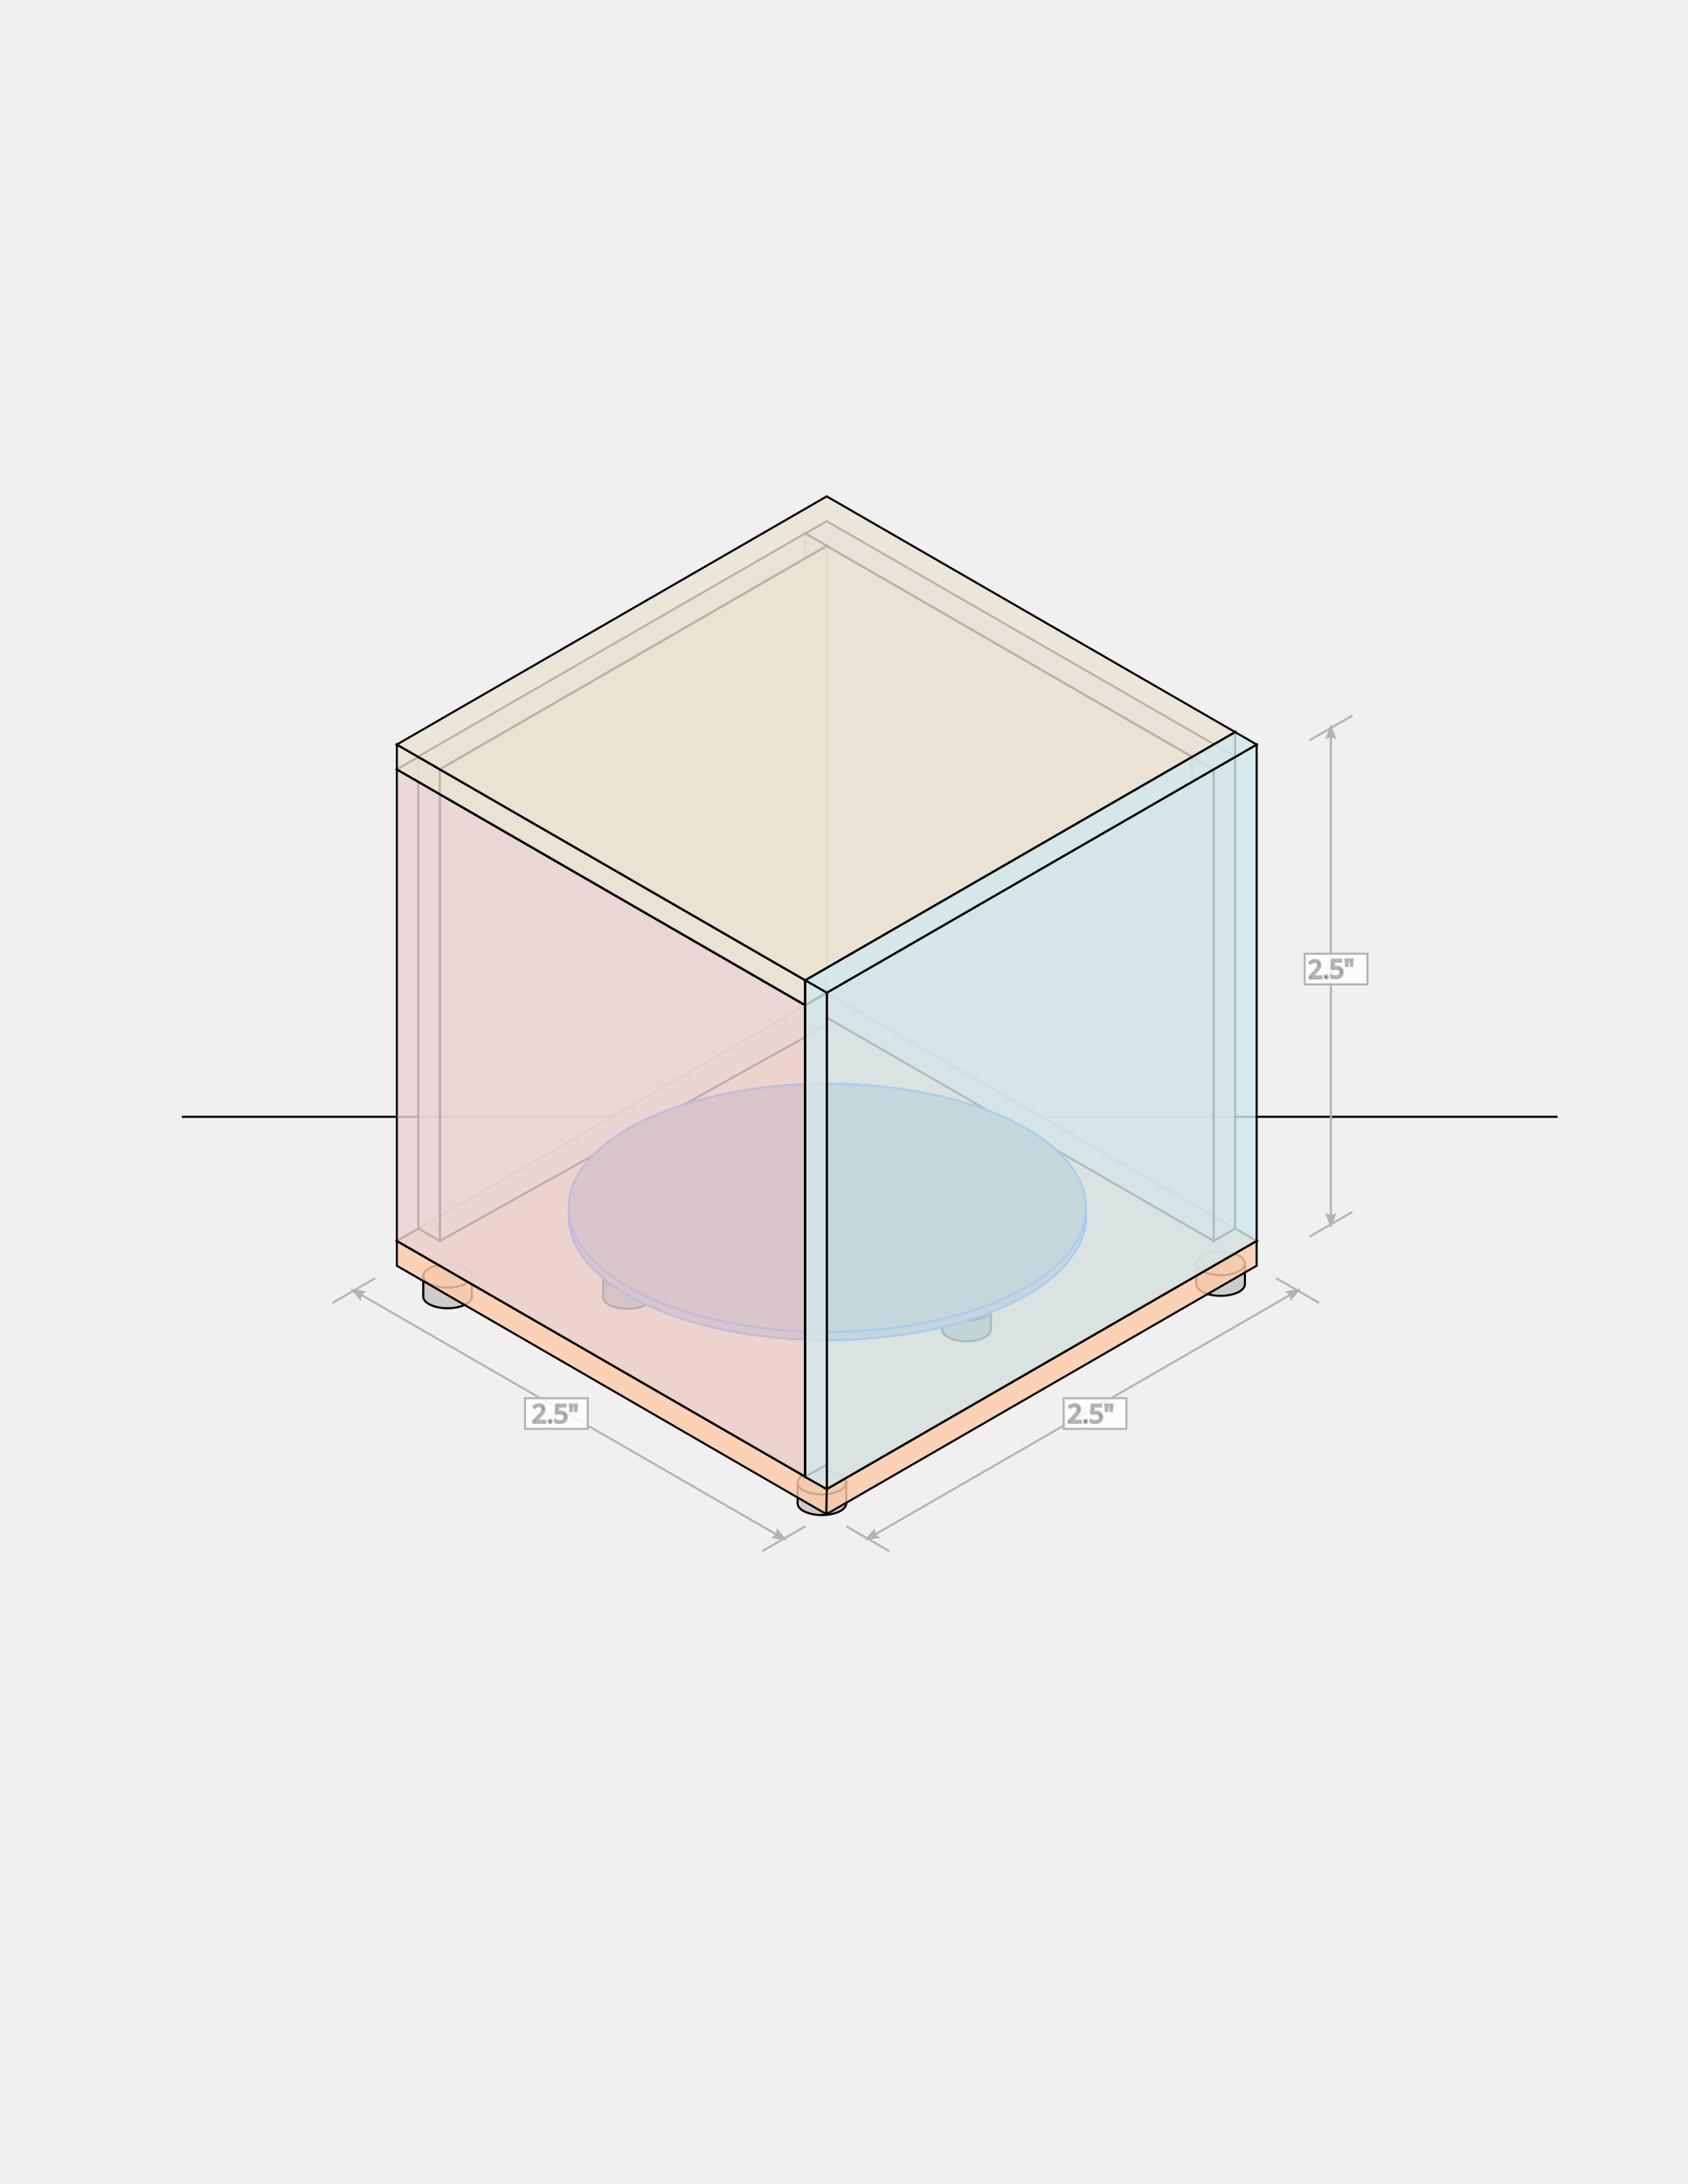
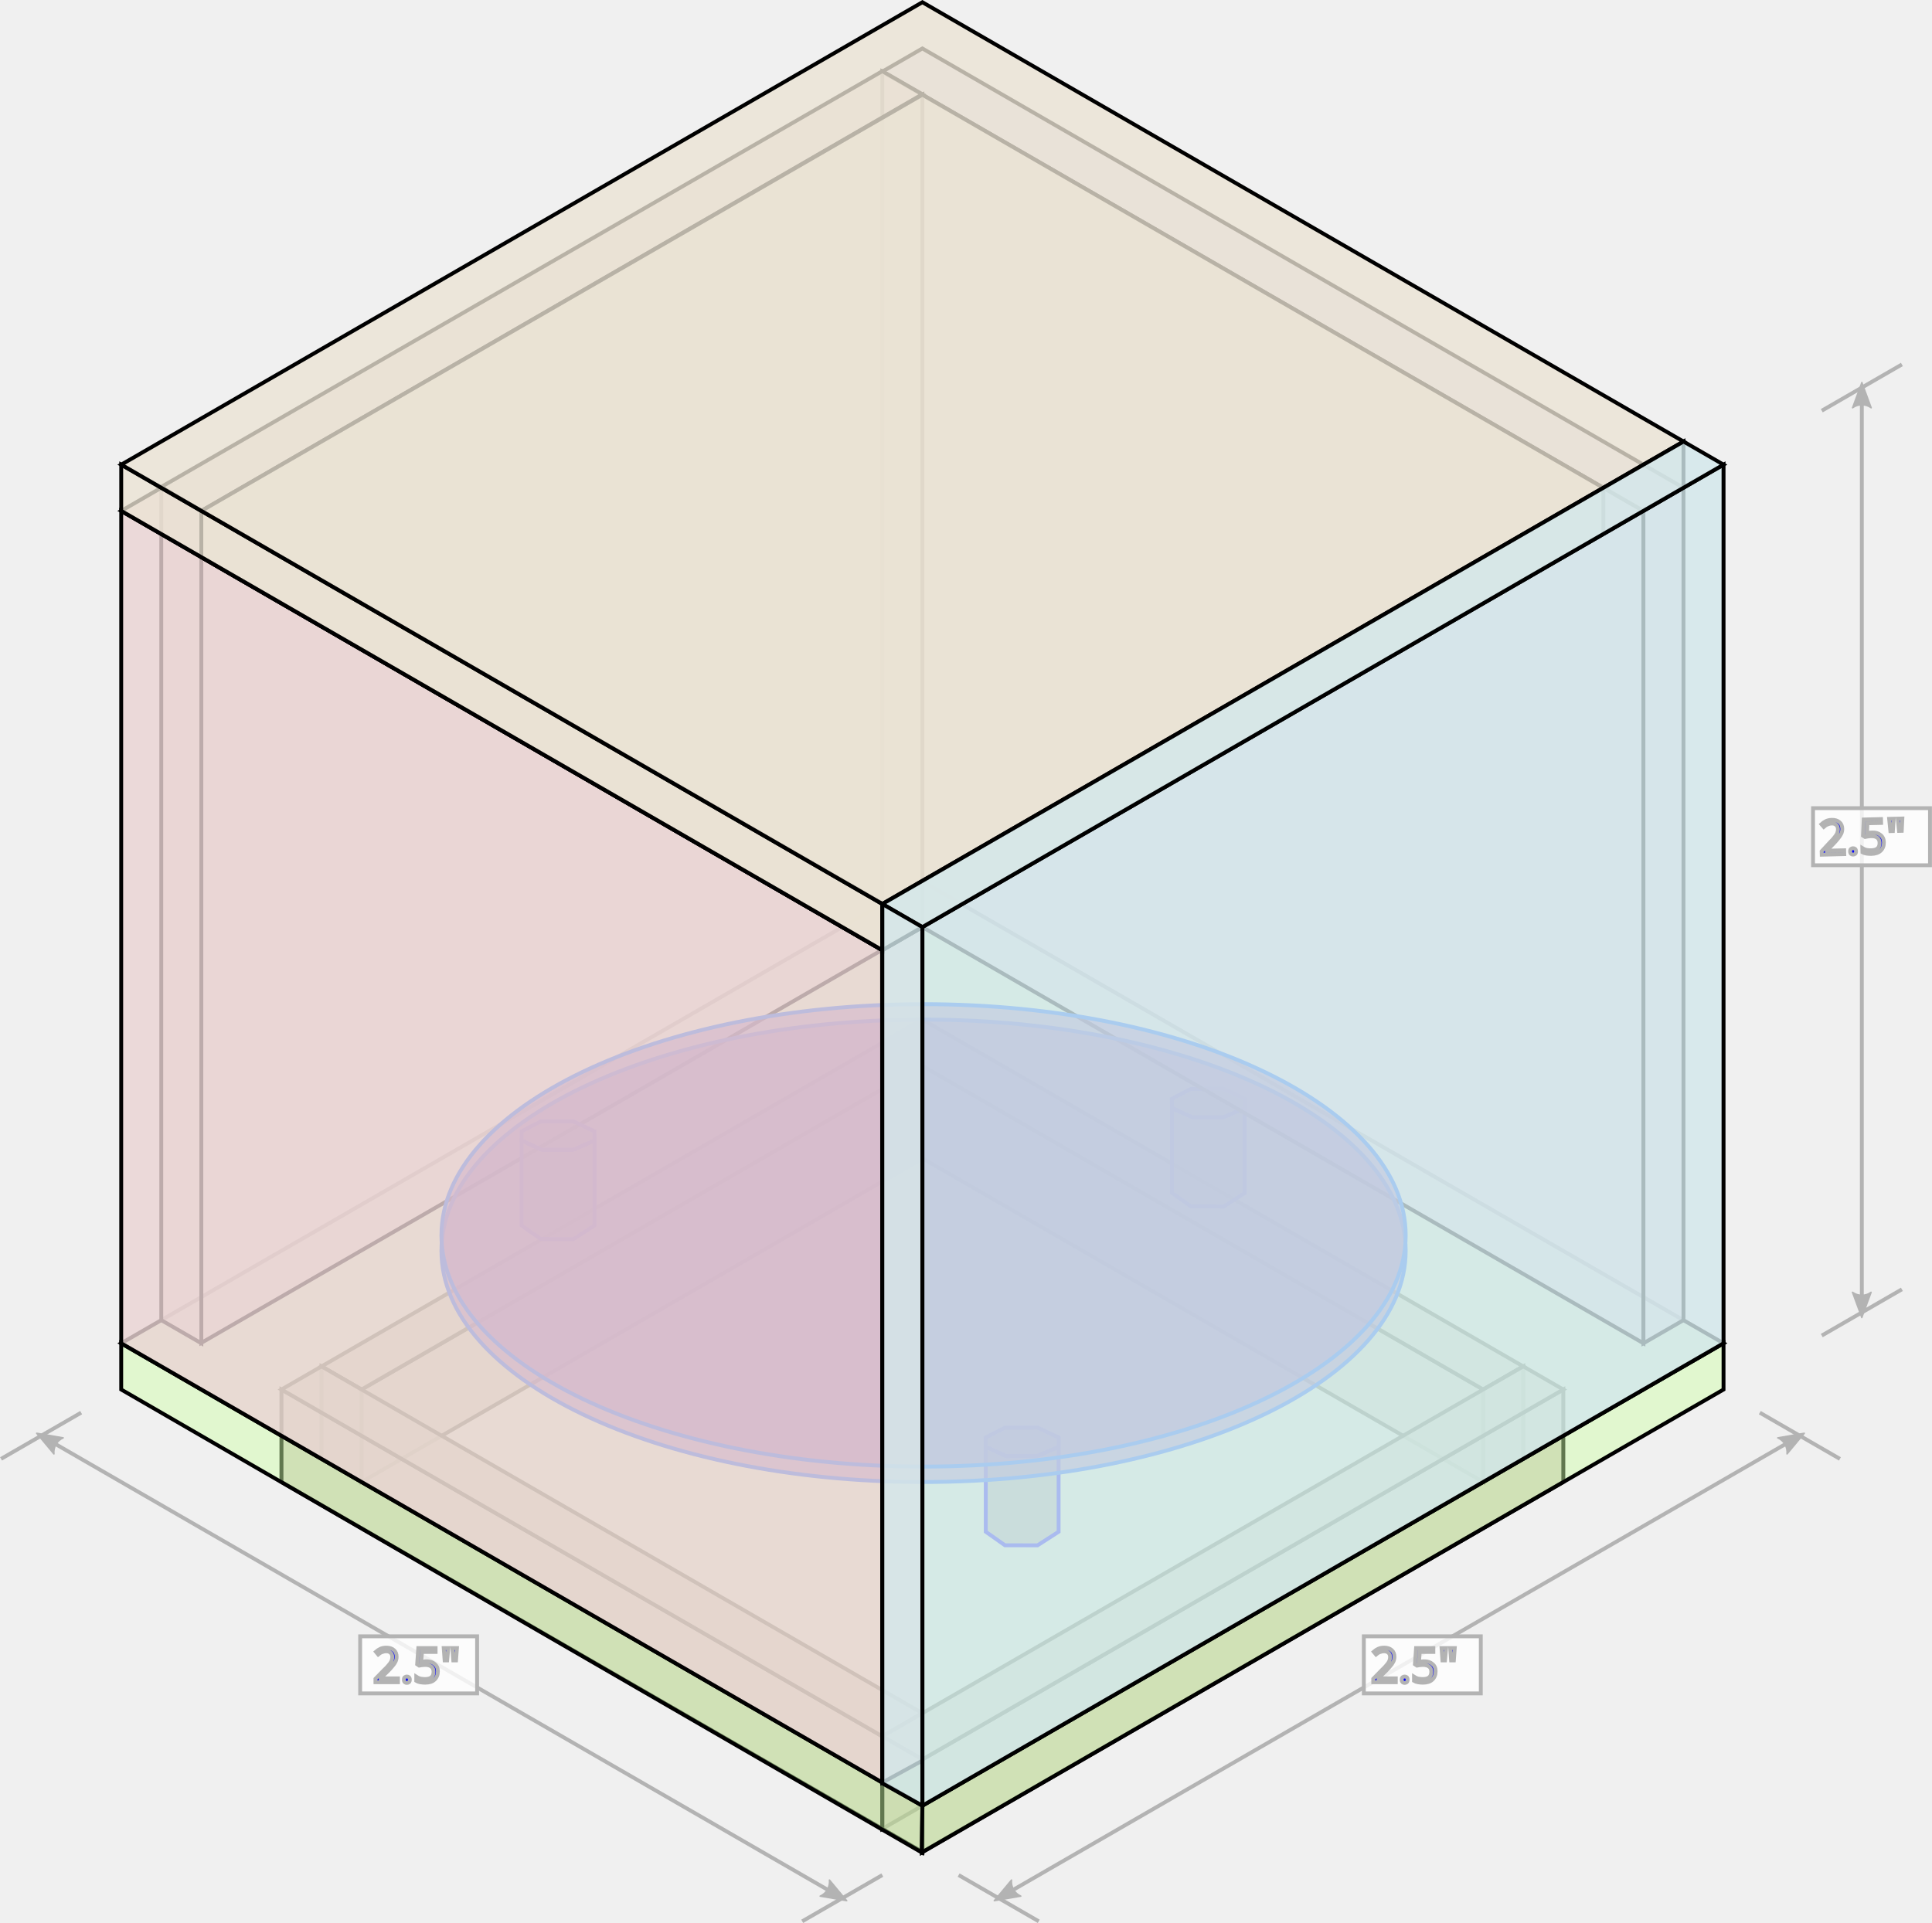
- <svg xmlns="http://www.w3.org/2000/svg" width="8.5in" height="11in" viewBox="0 0 215.9 279.4" version="1.1" id="svg5">
+ <svg xmlns="http://www.w3.org/2000/svg" width="5.221in" height="5.198in" viewBox="0 0 132.604 132.03" version="1.1" id="svg5">
  <defs id="defs2">
-     <marker style="overflow:visible;" id="Arrow2Mend" refX="0.0" refY="0.0" orient="auto">
-       <path transform="scale(0.6) rotate(180) translate(0,0)" d="M 8.719,4.034 L -2.207,0.016 L 8.719,-4.002 C 6.973,-1.63 6.983,1.616 8.719,4.034 z " style="stroke:context-stroke;fill-rule:evenodd;fill:context-stroke;stroke-width:0.625;stroke-linejoin:round;" id="path4198" />
+     <marker style="overflow:visible" id="Arrow2Mend" refX="0" refY="0" orient="auto">
+       <path transform="scale(-0.6)" d="M 8.719,4.034 -2.207,0.016 8.719,-4.002 c -1.745,2.372 -1.735,5.617 -6e-7,8.035 z" style="fill:context-stroke;fill-rule:evenodd;stroke:context-stroke;stroke-width:0.625;stroke-linejoin:round" id="path4198" />
    </marker>
-     <marker style="overflow:visible" id="Arrow2Mstart" refX="0.0" refY="0.0" orient="auto">
-       <path transform="scale(0.6) translate(0,0)" d="M 8.719,4.034 L -2.207,0.016 L 8.719,-4.002 C 6.973,-1.63 6.983,1.616 8.719,4.034 z " style="stroke:context-stroke;fill-rule:evenodd;fill:context-stroke;stroke-width:0.625;stroke-linejoin:round" id="path4195" />
+     <marker style="overflow:visible" id="Arrow2Mstart" refX="0" refY="0" orient="auto">
+       <path transform="scale(0.6)" d="M 8.719,4.034 -2.207,0.016 8.719,-4.002 c -1.745,2.372 -1.735,5.617 -6e-7,8.035 z" style="fill:context-stroke;fill-rule:evenodd;stroke:context-stroke;stroke-width:0.625;stroke-linejoin:round" id="path4195" />
    </marker>
-     <marker style="overflow:visible" id="Arrow2Lstart" refX="0.0" refY="0.0" orient="auto">
-       <path transform="scale(1.1) translate(1,0)" d="M 8.719,4.034 L -2.207,0.016 L 8.719,-4.002 C 6.973,-1.63 6.983,1.616 8.719,4.034 z " style="stroke:context-stroke;fill-rule:evenodd;fill:context-stroke;stroke-width:0.625;stroke-linejoin:round" id="path4189" />
+     <marker style="overflow:visible" id="Arrow2Lstart" refX="0" refY="0" orient="auto">
+       <path transform="matrix(1.1,0,0,1.1,1.1,0)" d="M 8.719,4.034 -2.207,0.016 8.719,-4.002 c -1.745,2.372 -1.735,5.617 -6e-7,8.035 z" style="fill:context-stroke;fill-rule:evenodd;stroke:context-stroke;stroke-width:0.625;stroke-linejoin:round" id="path4189" />
    </marker>
-     <marker style="overflow:visible;" id="Arrow1Lend" refX="0.0" refY="0.0" orient="auto">
-       <path transform="scale(0.8) rotate(180) translate(12.5,0)" style="fill-rule:evenodd;fill:context-stroke;stroke:context-stroke;stroke-width:1.0pt;" d="M 0.0,0.0 L 5.0,-5.0 L -12.5,0.0 L 5.0,5.0 L 0.0,0.0 z " id="path4174" />
+     <marker style="overflow:visible" id="Arrow1Lend" refX="0" refY="0" orient="auto">
+       <path transform="matrix(-0.8,0,0,-0.8,-10,0)" style="fill:context-stroke;fill-rule:evenodd;stroke:context-stroke;stroke-width:1pt" d="M 0,0 5,-5 -12.5,0 5,5 Z" id="path4174" />
    </marker>
    <marker style="overflow:visible" id="Arrow2Mstart-3" refX="0" refY="0" orient="auto">
      <path transform="scale(0.6)" d="M 8.719,4.034 -2.207,0.016 8.719,-4.002 c -1.745,2.372 -1.735,5.617 -6e-7,8.035 z" style="fill:context-stroke;fill-rule:evenodd;stroke:context-stroke;stroke-width:0.625;stroke-linejoin:round" id="path4195-7" />
    </marker>
    <marker style="overflow:visible" id="Arrow2Mend-5" refX="0" refY="0" orient="auto">
      <path transform="scale(-0.6)" d="M 8.719,4.034 -2.207,0.016 8.719,-4.002 c -1.745,2.372 -1.735,5.617 -6e-7,8.035 z" style="fill:context-stroke;fill-rule:evenodd;stroke:context-stroke;stroke-width:0.625;stroke-linejoin:round" id="path4198-9" />
    </marker>
    <marker style="overflow:visible" id="Arrow2Mstart-4" refX="0" refY="0" orient="auto">
      <path transform="scale(0.6)" d="M 8.719,4.034 -2.207,0.016 8.719,-4.002 c -1.745,2.372 -1.735,5.617 -6e-7,8.035 z" style="fill:context-stroke;fill-rule:evenodd;stroke:context-stroke;stroke-width:0.625;stroke-linejoin:round" id="path4195-76" />
    </marker>
    <marker style="overflow:visible" id="Arrow2Mend-56" refX="0" refY="0" orient="auto">
      <path transform="scale(-0.6)" d="M 8.719,4.034 -2.207,0.016 8.719,-4.002 c -1.745,2.372 -1.735,5.617 -6e-7,8.035 z" style="fill:context-stroke;fill-rule:evenodd;stroke:context-stroke;stroke-width:0.625;stroke-linejoin:round" id="path4198-93" />
    </marker>
    <marker style="overflow:visible" id="Arrow2Mstart-4-4" refX="0" refY="0" orient="auto">
      <path transform="scale(0.6)" d="M 8.719,4.034 -2.207,0.016 8.719,-4.002 c -1.745,2.372 -1.735,5.617 -6e-7,8.035 z" style="fill:context-stroke;fill-rule:evenodd;stroke:context-stroke;stroke-width:0.625;stroke-linejoin:round" id="path4195-76-4" />
    </marker>
    <marker style="overflow:visible" id="Arrow2Mend-56-3" refX="0" refY="0" orient="auto">
      <path transform="scale(-0.6)" d="M 8.719,4.034 -2.207,0.016 8.719,-4.002 c -1.745,2.372 -1.735,5.617 -6e-7,8.035 z" style="fill:context-stroke;fill-rule:evenodd;stroke:context-stroke;stroke-width:0.625;stroke-linejoin:round" id="path4198-93-0" />
    </marker>
  </defs>
-   <g id="layer1">
-     <g id="g2491-3-6-9" transform="translate(16.16136,-15.03586)" style="fill:#cccccc">
-       <ellipse style="fill:#cccccc;fill-opacity:1;stroke:#000000;stroke-width:0.265;stroke-opacity:1" id="path1962-9-6-1-2" cx="139.97" cy="179.318" rx="3.11" ry="1.498" />
-       <path style="fill:#cccccc;stroke:#000000;stroke-width:0.265px;stroke-linecap:butt;stroke-linejoin:miter;stroke-opacity:1" d="m 136.861,179.318 v -2.646 h 6.219 v 2.646" id="path2373-06-8-0" />
-       <ellipse style="fill:#cccccc;fill-opacity:1;stroke:#000000;stroke-width:0.265;stroke-opacity:1" id="path1962-9-1-2-7-2" cx="139.97" cy="176.672" rx="3.11" ry="1.498" />
+   <g id="layer1" transform="translate(-35.67905,-56.99724)">
+     <g id="g2048" transform="translate(-49.49337,-85.725)">
+       <g id="g1018-1-36-5-1" style="fill:#c8beb7;fill-opacity:0.807;stroke-width:0.725" transform="matrix(0.7001939,1.175051,1.212771,-0.678416,-107.8527,235.7906)">
+         <path style="fill:#c8beb7;fill-opacity:0.807;stroke:#000000;stroke-width:0.192px;stroke-linecap:butt;stroke-linejoin:miter;stroke-opacity:1" d="m 106.756,181.467 4.053,-2.34 -29.925,-16.731 -4.053,2.34 z" id="path929-2-7-6-2" />
+         <path style="fill:#c8beb7;fill-opacity:0.807;stroke:#000000;stroke-width:0.192px;stroke-linecap:butt;stroke-linejoin:miter;stroke-opacity:1" d="m 76.831,164.735 -0.032,2.285 29.925,16.731 0.032,-2.285 z" id="path931-9-5-2-7" />
+         <path style="fill:#c8beb7;fill-opacity:0.807;stroke:#000000;stroke-width:0.192px;stroke-linecap:butt;stroke-linejoin:miter;stroke-opacity:1" d="m 106.725,183.752 4.053,-2.34 0.032,-2.285 -4.053,2.34 z" id="path933-3-3-9-0" />
+       </g>
+       <g id="g1018-1-36" style="fill:#c8beb7;fill-opacity:0.807;stroke-width:0.725" transform="matrix(-0.7001939,1.175051,-1.212771,-0.678416,402.0632,237.3781)">
+         <path style="fill:#c8beb7;fill-opacity:0.807;stroke:#000000;stroke-width:0.192px;stroke-linecap:butt;stroke-linejoin:miter;stroke-opacity:1" d="m 104.761,180.351 4.053,-2.34 -27.93,-15.616 -4.053,2.34 z" id="path929-2-7" />
+         <path style="fill:#c8beb7;fill-opacity:0.807;stroke:#000000;stroke-width:0.192px;stroke-linecap:butt;stroke-linejoin:miter;stroke-opacity:1" d="m 76.831,164.735 -0.032,2.285 27.93,15.616 0.032,-2.285 z" id="path931-9-5" />
+         <path style="fill:#c8beb7;fill-opacity:0.807;stroke:#000000;stroke-width:0.192px;stroke-linecap:butt;stroke-linejoin:miter;stroke-opacity:1" d="m 104.73,182.637 4.053,-2.34 0.032,-2.285 -4.053,2.34 z" id="path933-3-3" />
+       </g>
+       <g id="g1018-1-36-5-1-9" style="fill:#c8beb7;fill-opacity:0.807;stroke-width:0.725" transform="matrix(0.7001939,1.175051,1.212771,-0.678416,-149.0972,259.6031)">
+         <path style="fill:#c8beb7;fill-opacity:0.807;stroke:#000000;stroke-width:0.192px;stroke-linecap:butt;stroke-linejoin:miter;stroke-opacity:1" d="m 106.756,181.467 4.053,-2.34 -29.925,-16.731 -4.053,2.34 z" id="path929-2-7-6-2-3" />
+         <path style="fill:#c8beb7;fill-opacity:0.807;stroke:#000000;stroke-width:0.192px;stroke-linecap:butt;stroke-linejoin:miter;stroke-opacity:1" d="m 76.831,164.735 -0.032,2.285 29.925,16.731 0.032,-2.285 z" id="path931-9-5-2-7-6" />
+         <path style="fill:#c8beb7;fill-opacity:0.807;stroke:#000000;stroke-width:0.192px;stroke-linecap:butt;stroke-linejoin:miter;stroke-opacity:1" d="m 106.725,183.752 4.053,-2.34 0.032,-2.285 -4.053,2.34 z" id="path933-3-3-9-0-0" />
+       </g>
+       <g id="g1018-1-36-5" style="fill:#c8beb7;fill-opacity:0.807;stroke-width:0.725" transform="matrix(-0.7001939,1.175051,-1.212771,-0.678416,446.0573,259.6031)">
+         <path style="fill:#c8beb7;fill-opacity:0.807;stroke:#000000;stroke-width:0.192px;stroke-linecap:butt;stroke-linejoin:miter;stroke-opacity:1" d="m 108.751,182.582 4.053,-2.34 -31.92,-17.847 -4.053,2.34 z" id="path929-2-7-6" />
+         <path style="fill:#c8beb7;fill-opacity:0.807;stroke:#000000;stroke-width:0.192px;stroke-linecap:butt;stroke-linejoin:miter;stroke-opacity:1" d="m 76.831,164.735 -0.032,2.285 31.92,17.847 0.032,-2.285 z" id="path931-9-5-2" />
+         <path style="fill:#c8beb7;fill-opacity:0.807;stroke:#000000;stroke-width:0.192px;stroke-linecap:butt;stroke-linejoin:miter;stroke-opacity:1" d="m 108.72,184.867 4.053,-2.34 0.032,-2.285 -4.053,2.34 z" id="path933-3-3-9" />
+       </g>
    </g>
-     <g id="g2491-3" transform="translate(-34.83407,13.00996)" style="fill:#cccccc">
-       <ellipse style="fill:#cccccc;fill-opacity:1;stroke:#000000;stroke-width:0.265;stroke-opacity:1" id="path1962-9-6" cx="139.97" cy="179.318" rx="3.11" ry="1.498" />
-       <path style="fill:#cccccc;stroke:#000000;stroke-width:0.265px;stroke-linecap:butt;stroke-linejoin:miter;stroke-opacity:1" d="m 136.861,179.318 v -2.646 h 6.219 v 2.646" id="path2373-06" />
-       <ellipse style="fill:#cccccc;fill-opacity:1;stroke:#000000;stroke-width:0.265;stroke-opacity:1" id="path1962-9-1-2" cx="139.97" cy="176.672" rx="3.11" ry="1.498" />
+     <g id="g1018" style="fill:#cfffa9;fill-opacity:0.468;stroke-width:0.714" transform="matrix(1.400388,0,0,1.400388,-55.07272,-73.69135)">
+       <path style="fill:#cfffa9;fill-opacity:0.468;stroke:#000000;stroke-width:0.189px;stroke-linecap:butt;stroke-linejoin:miter;stroke-opacity:1" d="M 110.012,181.854 149.282,159.182 109.985,136.525 70.742,159.182 Z" id="path929" />
+       <path style="fill:#cfffa9;fill-opacity:0.468;stroke:#000000;stroke-width:0.189px;stroke-linecap:butt;stroke-linejoin:miter;stroke-opacity:1" d="m 70.742,159.182 v 2.267 l 39.243,22.701 0.027,-2.296 z" id="path931" />
+       <path style="fill:#cfffa9;fill-opacity:0.468;stroke:#000000;stroke-width:0.189px;stroke-linecap:butt;stroke-linejoin:miter;stroke-opacity:1" d="m 109.985,184.15 39.296,-22.701 v -2.267 l -39.27,22.672 z" id="path933" />
    </g>
-     <g id="g2491-3-6" transform="translate(-82.71955,-13.44837)" style="fill:#cccccc">
-       <ellipse style="fill:#cccccc;fill-opacity:1;stroke:#000000;stroke-width:0.265;stroke-opacity:1" id="path1962-9-6-1" cx="139.97" cy="179.318" rx="3.11" ry="1.498" />
-       <path style="fill:#cccccc;stroke:#000000;stroke-width:0.265px;stroke-linecap:butt;stroke-linejoin:miter;stroke-opacity:1" d="m 136.861,179.318 v -2.646 h 6.219 v 2.646" id="path2373-06-8" />
-       <ellipse style="fill:#cccccc;fill-opacity:1;stroke:#000000;stroke-width:0.265;stroke-opacity:1" id="path1962-9-1-2-7" cx="139.97" cy="176.672" rx="3.11" ry="1.498" />
+     <g id="g3809" transform="translate(77.12387,-38.72628)">
+       <path id="rect1003" style="fill:#666666;fill-opacity:0.468;stroke:#0000ff;stroke-width:0.265" d="m 38.994,171.8 1.405,0.638 2.125,-0.007 1.469,-0.631 v 5.832 l -1.446,0.932 -2.24,-0.005 -1.314,-0.927 z" />
+       <path id="rect1003-3" style="fill:#666666;fill-opacity:0.468;stroke:#0000ff;stroke-width:0.265" d="m 38.994,171.8 1.405,0.638 2.125,-0.007 1.469,-0.631 -0.003,-0.638 -1.446,-0.681 -2.24,0.005 -1.314,0.676 z" />
    </g>
-     <path style="fill:none;stroke:#000000;stroke-width:0.265px;stroke-linecap:butt;stroke-linejoin:miter;stroke-opacity:1" d="M 23.263,142.875 H 199.239" id="path3912" />
-     <g id="g1018" style="fill:#ffcba9;fill-opacity:0.807;stroke-width:0.714" transform="matrix(1.400388,0,0,1.400388,-48.30753,-64.16635)">
-       <path style="fill:#ffcba9;fill-opacity:0.807;stroke:#000000;stroke-width:0.189px;stroke-linecap:butt;stroke-linejoin:miter;stroke-opacity:1" d="M 110.012,181.854 149.282,159.182 109.985,136.525 70.742,159.182 Z" id="path929" />
-       <path style="fill:#ffcba9;fill-opacity:0.807;stroke:#000000;stroke-width:0.189px;stroke-linecap:butt;stroke-linejoin:miter;stroke-opacity:1" d="m 70.742,159.182 v 2.267 l 39.243,22.701 0.027,-2.296 z" id="path931" />
-       <path style="fill:#ffcba9;fill-opacity:0.807;stroke:#000000;stroke-width:0.189px;stroke-linecap:butt;stroke-linejoin:miter;stroke-opacity:1" d="m 109.985,184.15 39.296,-22.701 v -2.267 l -39.27,22.672 z" id="path933" />
+     <g id="g1018-1-1-8" style="fill:#e1d9e5;fill-opacity:0.807;stroke-width:0.714" transform="matrix(0.7001939,1.212771,1.212771,-0.7001939,-149.0972,79.63884)">
+       <path style="fill:#e1d9e5;fill-opacity:0.807;stroke:#000000;stroke-width:0.189px;stroke-linecap:butt;stroke-linejoin:miter;stroke-opacity:1" d="M 113.939,179.587 149.282,159.182 111.975,137.643 76.633,158.048 Z" id="path929-2-9-4" />
+       <path style="fill:#e1d9e5;fill-opacity:0.807;stroke:#000000;stroke-width:0.189px;stroke-linecap:butt;stroke-linejoin:miter;stroke-opacity:1" d="m 76.633,158.048 v 2.267 l 37.306,21.539 v -2.267 z" id="path931-9-4-5" />
+       <path style="fill:#e1d9e5;fill-opacity:0.807;stroke:#000000;stroke-width:0.189px;stroke-linecap:butt;stroke-linejoin:miter;stroke-opacity:1" d="m 113.939,181.854 35.343,-20.405 v -2.267 l -35.343,20.405 z" id="path933-3-7-0" />
    </g>
-     <g id="g1018-1-1-8" style="fill:#e1d9e5;fill-opacity:0.807;stroke-width:0.714" transform="matrix(0.7001939,1.212771,1.212771,-0.7001939,-142.332,89.16385)">
-       <path style="fill:#e1d9e5;fill-opacity:0.807;stroke:#000000;stroke-width:0.189px;stroke-linecap:butt;stroke-linejoin:miter;stroke-opacity:1" d="M 111.975,180.721 149.282,159.182 111.975,137.643 74.669,159.182 Z" id="path929-2-9-4" />
-       <path style="fill:#e1d9e5;fill-opacity:0.807;stroke:#000000;stroke-width:0.189px;stroke-linecap:butt;stroke-linejoin:miter;stroke-opacity:1" d="m 74.669,159.182 v 2.267 l 37.279,21.567 0.027,-2.296 z" id="path931-9-4-5" />
-       <path style="fill:#e1d9e5;fill-opacity:0.807;stroke:#000000;stroke-width:0.189px;stroke-linecap:butt;stroke-linejoin:miter;stroke-opacity:1" d="m 111.975,182.988 37.306,-21.539 v -2.267 l -37.306,21.539 z" id="path933-3-7-0" />
+     <g id="g3809-6" transform="translate(64.34514,-15.46631)">
+       <path id="rect1003-7" style="fill:#666666;fill-opacity:0.468;stroke:#0000ff;stroke-width:0.265" d="m 38.994,171.8 1.405,0.638 2.125,-0.007 1.469,-0.631 v 5.832 l -1.446,0.932 -2.24,-0.005 -1.314,-0.927 z" />
+       <path id="rect1003-3-5" style="fill:#666666;fill-opacity:0.468;stroke:#0000ff;stroke-width:0.265" d="m 38.994,171.8 1.405,0.638 2.125,-0.007 1.469,-0.631 -0.003,-0.638 -1.446,-0.681 -2.24,0.005 -1.314,0.676 z" />
    </g>
-     <g id="g1018-1-3" style="fill:#e8dcd6;fill-opacity:0.807;stroke-width:0.714" transform="matrix(-0.7001939,1.212212,-1.212771,-0.6998711,353.8357,89.19593)">
-       <path style="fill:#e8dcd6;fill-opacity:0.807;stroke:#000000;stroke-width:0.189px;stroke-linecap:butt;stroke-linejoin:miter;stroke-opacity:1" d="m 111.958,180.73 37.323,-21.549 -34.759,-20.742 -37.915,21.89 z" id="path929-2-6" />
-       <path style="fill:#e8dcd6;fill-opacity:0.807;stroke:#000000;stroke-width:0.189px;stroke-linecap:butt;stroke-linejoin:miter;stroke-opacity:1" d="m 76.589,160.341 v 2.267 l 35.343,20.418 0.027,-2.296 z" id="path931-9-1" />
-       <path style="fill:#e8dcd6;fill-opacity:0.807;stroke:#000000;stroke-width:0.189px;stroke-linecap:butt;stroke-linejoin:miter;stroke-opacity:1" d="m 111.958,182.998 37.324,-21.549 v -2.267 l -37.323,21.549 z" id="path933-3-0" />
+     <g id="g1018-1-3" style="fill:#e8dcd6;fill-opacity:0.807;stroke-width:0.714" transform="matrix(-0.7001939,1.212212,-1.212771,-0.6998711,347.0705,79.67093)">
+       <path style="fill:#e8dcd6;fill-opacity:0.807;stroke:#000000;stroke-width:0.189px;stroke-linecap:butt;stroke-linejoin:miter;stroke-opacity:1" d="m 113.923,179.596 35.341,-20.404 -35.351,-20.4 -35.341,20.404 z" id="path929-2-6" />
+       <path style="fill:#e8dcd6;fill-opacity:0.807;stroke:#000000;stroke-width:0.189px;stroke-linecap:butt;stroke-linejoin:miter;stroke-opacity:1" d="m 78.553,159.207 v 2.267 l 35.343,20.418 0.027,-2.296 z" id="path931-9-1" />
+       <path style="fill:#e8dcd6;fill-opacity:0.807;stroke:#000000;stroke-width:0.189px;stroke-linecap:butt;stroke-linejoin:miter;stroke-opacity:1" d="m 113.922,181.864 35.359,-20.415 v -2.267 l -35.359,20.414 z" id="path933-3-0" />
    </g>
-     <g id="g2491" transform="translate(-16.3336,-9.215038)">
-       <ellipse style="fill:#808080;fill-opacity:1;stroke:#000000;stroke-width:0.265;stroke-opacity:1" id="path1962-9" cx="139.97" cy="179.318" rx="3.11" ry="1.498" />
-       <path style="fill:#808080;stroke:#000000;stroke-width:0.265px;stroke-linecap:butt;stroke-linejoin:miter;stroke-opacity:1" d="m 136.861,179.318 v -2.646 h 6.219 v 2.646" id="path2373" />
-       <ellipse style="fill:#808080;fill-opacity:1;stroke:#000000;stroke-width:0.265;stroke-opacity:1" id="path1962-9-1" cx="139.97" cy="176.672" rx="3.11" ry="1.498" />
+     <g id="g3809-6-3" transform="translate(32.4846,-36.49254)">
+       <path id="rect1003-7-5" style="fill:#666666;fill-opacity:0.468;stroke:#0000ff;stroke-width:0.265" d="m 38.994,171.8 1.405,0.638 2.125,-0.007 1.469,-0.631 v 5.832 l -1.446,0.932 -2.24,-0.005 -1.314,-0.927 z" />
+       <path id="rect1003-3-5-6" style="fill:#666666;fill-opacity:0.468;stroke:#0000ff;stroke-width:0.265" d="m 38.994,171.8 1.405,0.638 2.125,-0.007 1.469,-0.631 -0.003,-0.638 -1.446,-0.681 -2.24,0.005 -1.314,0.676 z" />
    </g>
-     <g id="g2491-2" transform="translate(-59.70226,-13.3716)">
-       <ellipse style="fill:#808080;fill-opacity:1;stroke:#000000;stroke-width:0.265;stroke-opacity:1" id="path1962-9-7" cx="139.97" cy="179.318" rx="3.11" ry="1.498" />
-       <path style="fill:#808080;stroke:#000000;stroke-width:0.265px;stroke-linecap:butt;stroke-linejoin:miter;stroke-opacity:1" d="m 136.861,179.318 v -2.646 h 6.219 v 2.646" id="path2373-0" />
-       <ellipse style="fill:#808080;fill-opacity:1;stroke:#000000;stroke-width:0.265;stroke-opacity:1" id="path1962-9-1-9" cx="139.97" cy="176.672" rx="3.11" ry="1.498" />
+     <g id="g12911" transform="translate(99.06814,16.40416)" style="fill:#8152b0;fill-opacity:0.678">
+       <ellipse style="font-variation-settings:normal;opacity:1;vector-effect:none;fill:#8152b0;fill-opacity:0.678;stroke:#005aff;stroke-width:0.265;stroke-linecap:butt;stroke-linejoin:miter;stroke-miterlimit:4;stroke-dasharray:none;stroke-dashoffset:0;stroke-opacity:1;-inkscape-stroke:none;stop-color:#000000;stop-opacity:1" id="path1962" cx="0" cy="126.471" rx="33.094" ry="15.875" />
+       <ellipse style="fill:#8152b0;fill-opacity:0.678;stroke:#005aff;stroke-width:0.265;stroke-opacity:1" id="path1962-5" cx="0" cy="125.413" rx="33.094" ry="15.875" />
    </g>
-     <g id="g12911" transform="translate(105.8333,29.10417)">
-       <ellipse style="font-variation-settings:normal;opacity:1;vector-effect:none;fill:#908ba0;fill-opacity:1;stroke:#005aff;stroke-width:0.265;stroke-linecap:butt;stroke-linejoin:miter;stroke-miterlimit:4;stroke-dasharray:none;stroke-dashoffset:0;stroke-opacity:1;-inkscape-stroke:none;stop-color:#000000;stop-opacity:1" id="path1962" cx="0" cy="126.471" rx="33.094" ry="15.875" />
-       <ellipse style="fill:#908ba0;fill-opacity:1;stroke:#005aff;stroke-width:0.265;stroke-opacity:1" id="path1962-5" cx="0" cy="125.413" rx="33.094" ry="15.875" />
-     </g>
-     <g id="g8423" transform="translate(-17.98149,-1.5875)" style="stroke:#b3b3b3">
+     <g id="g8423" transform="translate(-24.74668,-11.11251)" style="stroke:#b3b3b3">
      <path style="fill:none;stroke:#b3b3b3;stroke-width:0.265px;stroke-linecap:butt;stroke-linejoin:miter;stroke-opacity:1" d="m 65.991,165.1 c -5.499,3.175 -5.499,3.175 -5.499,3.175" id="path4099" />
      <path style="fill:none;stroke:#b3b3b3;stroke-width:0.265px;stroke-linecap:butt;stroke-linejoin:miter;stroke-opacity:1" d="m 120.984,196.85 -5.499,3.175" id="path4134" />
      <path style="fill:none;stroke:#b3b3b3;stroke-width:0.265;stroke-linecap:butt;stroke-linejoin:miter;stroke-miterlimit:4;stroke-dasharray:none;stroke-opacity:1;marker-start:url(#Arrow2Mstart);marker-end:url(#Arrow2Mend)" d="m 63.242,166.688 54.993,31.75" id="path4136" />
      <rect style="fill:#ffffff;fill-opacity:0.807;stroke:#b3b3b3;stroke-width:0.265;stroke-miterlimit:4;stroke-dasharray:none;stroke-opacity:1" id="rect8211" width="8.028" height="3.92" x="85.142" y="180.457" />
      <text xml:space="preserve" style="font-style:normal;font-weight:normal;font-size:3.276px;line-height:1.25;font-family:sans-serif;fill:#000000;fill-opacity:1;stroke:#b3b3b3;stroke-width:0.265" x="86.037" y="183.607" id="text5509">
        <tspan id="tspan5507" style="fill:#0000ff;stroke:#b3b3b3;stroke-width:0.265" x="86.037" y="183.607">2.5"</tspan>
      </text>
    </g>
-     <g id="g8423-7" transform="matrix(-1,0,0,1,229.2248,-1.5875)" style="stroke:#b3b3b3">
+     <g id="g8423-7" transform="matrix(-1,0,0,1,222.4596,-11.11251)" style="stroke:#b3b3b3">
      <path style="fill:none;stroke:#b3b3b3;stroke-width:0.265px;stroke-linecap:butt;stroke-linejoin:miter;stroke-opacity:1" d="m 65.991,165.1 c -5.499,3.175 -5.499,3.175 -5.499,3.175" id="path4099-4" />
      <path style="fill:none;stroke:#b3b3b3;stroke-width:0.265px;stroke-linecap:butt;stroke-linejoin:miter;stroke-opacity:1" d="m 120.984,196.85 -5.499,3.175" id="path4134-5" />
      <path style="fill:none;stroke:#b3b3b3;stroke-width:0.265;stroke-linecap:butt;stroke-linejoin:miter;stroke-miterlimit:4;stroke-dasharray:none;stroke-opacity:1;marker-start:url(#Arrow2Mstart-4);marker-end:url(#Arrow2Mend-56)" d="m 63.242,166.688 54.993,31.75" id="path4136-2" />
      <rect style="fill:#ffffff;fill-opacity:0.807;stroke:#b3b3b3;stroke-width:0.265;stroke-miterlimit:4;stroke-dasharray:none;stroke-opacity:1" id="rect8211-5" width="8.028" height="3.92" x="85.142" y="180.457" />
      <text xml:space="preserve" style="font-style:normal;font-weight:normal;font-size:3.276px;line-height:1.25;font-family:sans-serif;fill:#000000;fill-opacity:1;stroke:#b3b3b3;stroke-width:0.265" x="-92.679" y="183.607" id="text5509-4" transform="scale(-1,1)">
        <tspan id="tspan5507-7" style="fill:#0000ff;stroke:#b3b3b3;stroke-width:0.265" x="-92.679" y="183.607">2.5"</tspan>
      </text>
    </g>
-     <g id="g8423-7-7" transform="matrix(-0.5,0.8660254,0.8660254,0.5,57.50218,-44.97917)" style="stroke:#b3b3b3">
+     <g id="g8423-7-7" transform="matrix(-0.5,0.8660254,0.8660254,0.5,50.737,-54.50417)" style="stroke:#b3b3b3">
      <path style="fill:none;stroke:#b3b3b3;stroke-width:0.265px;stroke-linecap:butt;stroke-linejoin:miter;stroke-opacity:1" d="m 65.991,165.1 c -5.499,3.175 -5.499,3.175 -5.499,3.175" id="path4099-4-8" />
      <path style="fill:none;stroke:#b3b3b3;stroke-width:0.265px;stroke-linecap:butt;stroke-linejoin:miter;stroke-opacity:1" d="m 120.984,196.85 -5.499,3.175" id="path4134-5-6" />
      <path style="fill:none;stroke:#b3b3b3;stroke-width:0.265;stroke-linecap:butt;stroke-linejoin:miter;stroke-miterlimit:4;stroke-dasharray:none;stroke-opacity:1;marker-start:url(#Arrow2Mstart-4-4);marker-end:url(#Arrow2Mend-56-3)" d="m 63.242,166.688 54.993,31.75" id="path4136-2-8" />
      <rect style="fill:#ffffff;fill-opacity:0.807;stroke:#b3b3b3;stroke-width:0.265;stroke-miterlimit:4;stroke-dasharray:none;stroke-opacity:1" id="rect8211-5-8" width="8.028" height="3.92" x="-117.414" y="166.989" transform="rotate(-60)" />
      <text xml:space="preserve" style="font-style:normal;font-weight:normal;font-size:3.276px;line-height:1.25;font-family:sans-serif;fill:#000000;fill-opacity:1;stroke:#b3b3b3;stroke-width:0.265" x="105.498" y="172.903" id="text5509-4-4" transform="matrix(-0.5217008,0.8531285,0.8531285,0.5217008,0,0)">
        <tspan id="tspan5507-7-3" style="fill:#0000ff;stroke:#b3b3b3;stroke-width:0.265" x="105.498" y="172.903">2.5"</tspan>
      </text>
    </g>
-     <g id="g1018-1-1" style="fill:#ead4d4;fill-opacity:0.807;stroke-width:0.714" transform="matrix(0.7001939,1.212771,1.212771,-0.7001939,-194.575,119.3263)">
-       <path style="fill:#ead4d4;fill-opacity:0.807;stroke:#000000;stroke-width:0.189px;stroke-linecap:butt;stroke-linejoin:miter;stroke-opacity:1" d="m 111.975,180.721 37.306,-21.539 -37.306,-21.539 -37.306,21.539 z" id="path929-2-9" />
-       <path style="fill:#ead4d4;fill-opacity:0.807;stroke:#000000;stroke-width:0.189px;stroke-linecap:butt;stroke-linejoin:miter;stroke-opacity:1" d="m 74.669,159.182 v 2.267 l 37.279,21.567 0.027,-2.296 z" id="path931-9-4" />
-       <path style="fill:#ead4d4;fill-opacity:0.807;stroke:#000000;stroke-width:0.189px;stroke-linecap:butt;stroke-linejoin:miter;stroke-opacity:1" d="m 111.987,182.994 37.343,-21.573 -0.049,-2.239 -37.318,21.546 z" id="path933-3-7" />
+     <g id="g1018-1-1" style="fill:#ead4d4;fill-opacity:0.807;stroke-width:0.714" transform="matrix(0.7001939,1.212771,1.212771,-0.7001939,-201.3402,109.8013)">
+       <path style="fill:#ead4d4;fill-opacity:0.807;stroke:#000000;stroke-width:0.189px;stroke-linecap:butt;stroke-linejoin:miter;stroke-opacity:1" d="m 113.939,179.587 35.343,-20.405 -37.306,-21.539 -35.343,20.405 z" id="path929-2-9" />
+       <path style="fill:#ead4d4;fill-opacity:0.807;stroke:#000000;stroke-width:0.189px;stroke-linecap:butt;stroke-linejoin:miter;stroke-opacity:1" d="m 76.633,158.048 v 2.267 l 37.279,21.567 0.027,-2.296 z" id="path931-9-4" />
+       <path style="fill:#ead4d4;fill-opacity:0.807;stroke:#000000;stroke-width:0.189px;stroke-linecap:butt;stroke-linejoin:miter;stroke-opacity:1" d="m 113.939,181.854 35.391,-20.433 -0.049,-2.239 -35.366,20.406 z" id="path933-3-7" />
    </g>
-     <g id="g13404" transform="translate(9.514802,37.04164)" style="fill:#eae3d3;fill-opacity:0.784">
+     <g id="g13404" transform="translate(2.749623,30.69164)" style="fill:#eae3d3;fill-opacity:0.784">
      <g id="g11953" style="fill:#eae3d3;fill-opacity:0.784" transform="translate(-13.74814,-9.524973)">
        <path style="fill:#eae3d3;fill-opacity:0.784;stroke:#000000;stroke-width:0.265px;stroke-linecap:butt;stroke-linejoin:miter;stroke-opacity:1" d="m 60.492,74.083 v -3.175 L 107.236,97.896 v 3.175 z" id="path11864" />
        <path style="fill:#eae3d3;fill-opacity:0.784;stroke:#000000;stroke-width:0.265px;stroke-linecap:butt;stroke-linejoin:miter;stroke-opacity:1" d="m 107.236,97.896 49.493,-28.575 v 3.175 l -49.493,28.575 z" id="path11866" />
        <path style="fill:#eae3d3;fill-opacity:0.784;stroke:#000000;stroke-width:0.265px;stroke-linecap:butt;stroke-linejoin:miter;stroke-opacity:1" d="M 60.492,70.908 107.236,97.896 156.729,69.321 109.985,42.333 Z" id="path11868" />
      </g>
      <g id="g11953-6" style="fill:#eae3d3;fill-opacity:0.784" transform="translate(-13.74814,-9.524973)">
        <path style="fill:#eae3d3;fill-opacity:0.784;stroke:#000000;stroke-width:0.265px;stroke-linecap:butt;stroke-linejoin:miter;stroke-opacity:1" d="m 54.993,70.908 v -3.175 l 52.243,30.162 v 3.175 z" id="path11864-3" />
        <path style="fill:#eae3d3;fill-opacity:0.784;stroke:#000000;stroke-width:0.265px;stroke-linecap:butt;stroke-linejoin:miter;stroke-opacity:1" d="m 107.236,97.896 54.993,-31.75 v 3.175 l -54.993,31.75 z" id="path11866-2" />
        <path style="fill:#eae3d3;fill-opacity:0.784;stroke:#000000;stroke-width:0.265px;stroke-linecap:butt;stroke-linejoin:miter;stroke-opacity:1" d="m 54.993,67.733 52.243,30.162 54.993,-31.75 -52.243,-30.162 z" id="path11868-0" />
      </g>
    </g>
-     <g id="g1018-1" style="fill:#d3e8eb;fill-opacity:0.807;stroke-width:0.725" transform="matrix(-0.7001939,1.175051,-1.212771,-0.678416,403.3291,123.0781)">
-       <path style="fill:#d3e8eb;fill-opacity:0.807;stroke:#000000;stroke-width:0.192px;stroke-linecap:butt;stroke-linejoin:miter;stroke-opacity:1" d="m 108.751,182.582 40.53,-23.4 -39.9,-22.308 -40.53,23.4 z" id="path929-2" />
-       <path style="fill:#d3e8eb;fill-opacity:0.807;stroke:#000000;stroke-width:0.192px;stroke-linecap:butt;stroke-linejoin:miter;stroke-opacity:1" d="m 68.852,160.274 -0.032,2.285 39.9,22.308 0.032,-2.285 z" id="path931-9" />
-       <path style="fill:#d3e8eb;fill-opacity:0.807;stroke:#000000;stroke-width:0.192px;stroke-linecap:butt;stroke-linejoin:miter;stroke-opacity:1" d="m 108.72,184.867 40.562,-23.418 v -2.267 l -40.53,23.4 z" id="path933-3" />
+     <g id="g1018-1" style="fill:#d3e8eb;fill-opacity:0.807;stroke-width:0.725" transform="matrix(-0.7001939,1.175051,-1.212771,-0.678416,319.5743,177.0531)">
+       <path style="fill:#d3e8eb;fill-opacity:0.807;stroke:#000000;stroke-width:0.192px;stroke-linecap:butt;stroke-linejoin:miter;stroke-opacity:1" d="M 42.759,157.2 81.263,134.97 41.363,112.662 2.859,134.892 Z" id="path929-2" />
+       <path style="fill:#d3e8eb;fill-opacity:0.807;stroke:#000000;stroke-width:0.192px;stroke-linecap:butt;stroke-linejoin:miter;stroke-opacity:1" d="m 2.859,134.892 -0.032,2.285 39.9,22.308 0.032,-2.285 z" id="path931-9" />
+       <path style="fill:#d3e8eb;fill-opacity:0.807;stroke:#000000;stroke-width:0.192px;stroke-linecap:butt;stroke-linejoin:miter;stroke-opacity:1" d="m 42.728,159.486 38.535,-22.248 v -2.267 l -38.504,22.23 z" id="path933-3" />
    </g>
  </g>
</svg>
